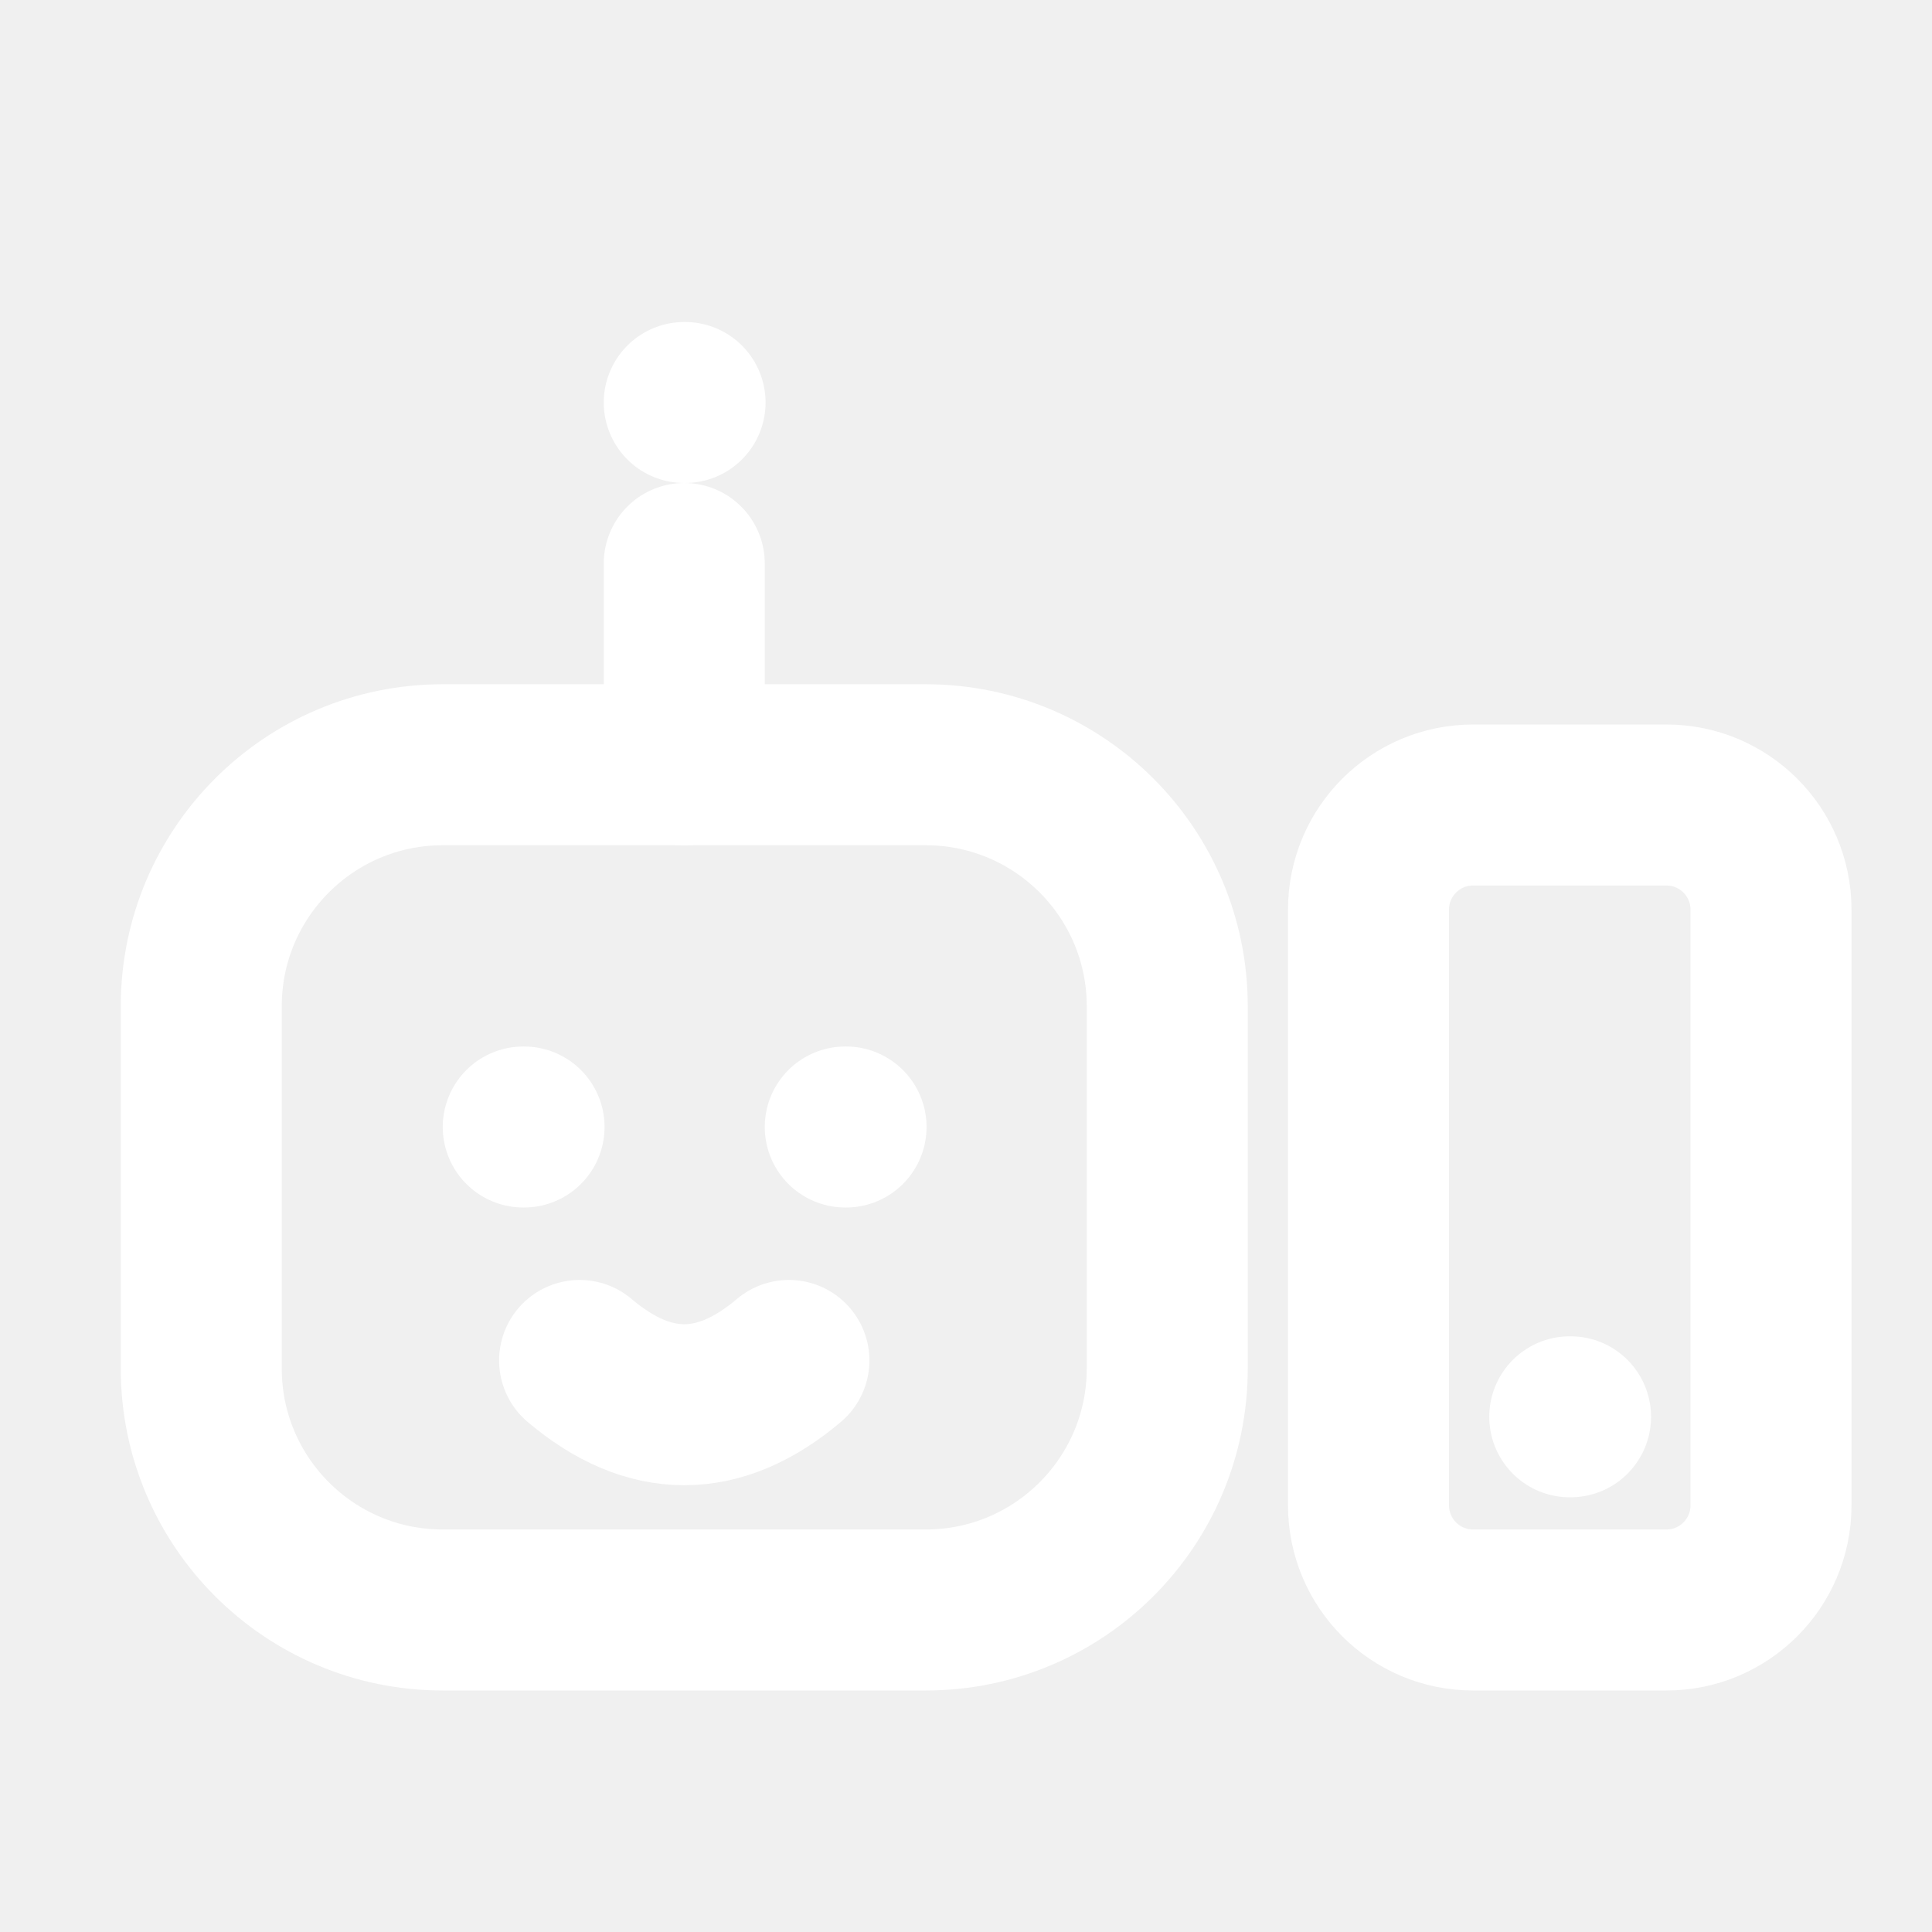
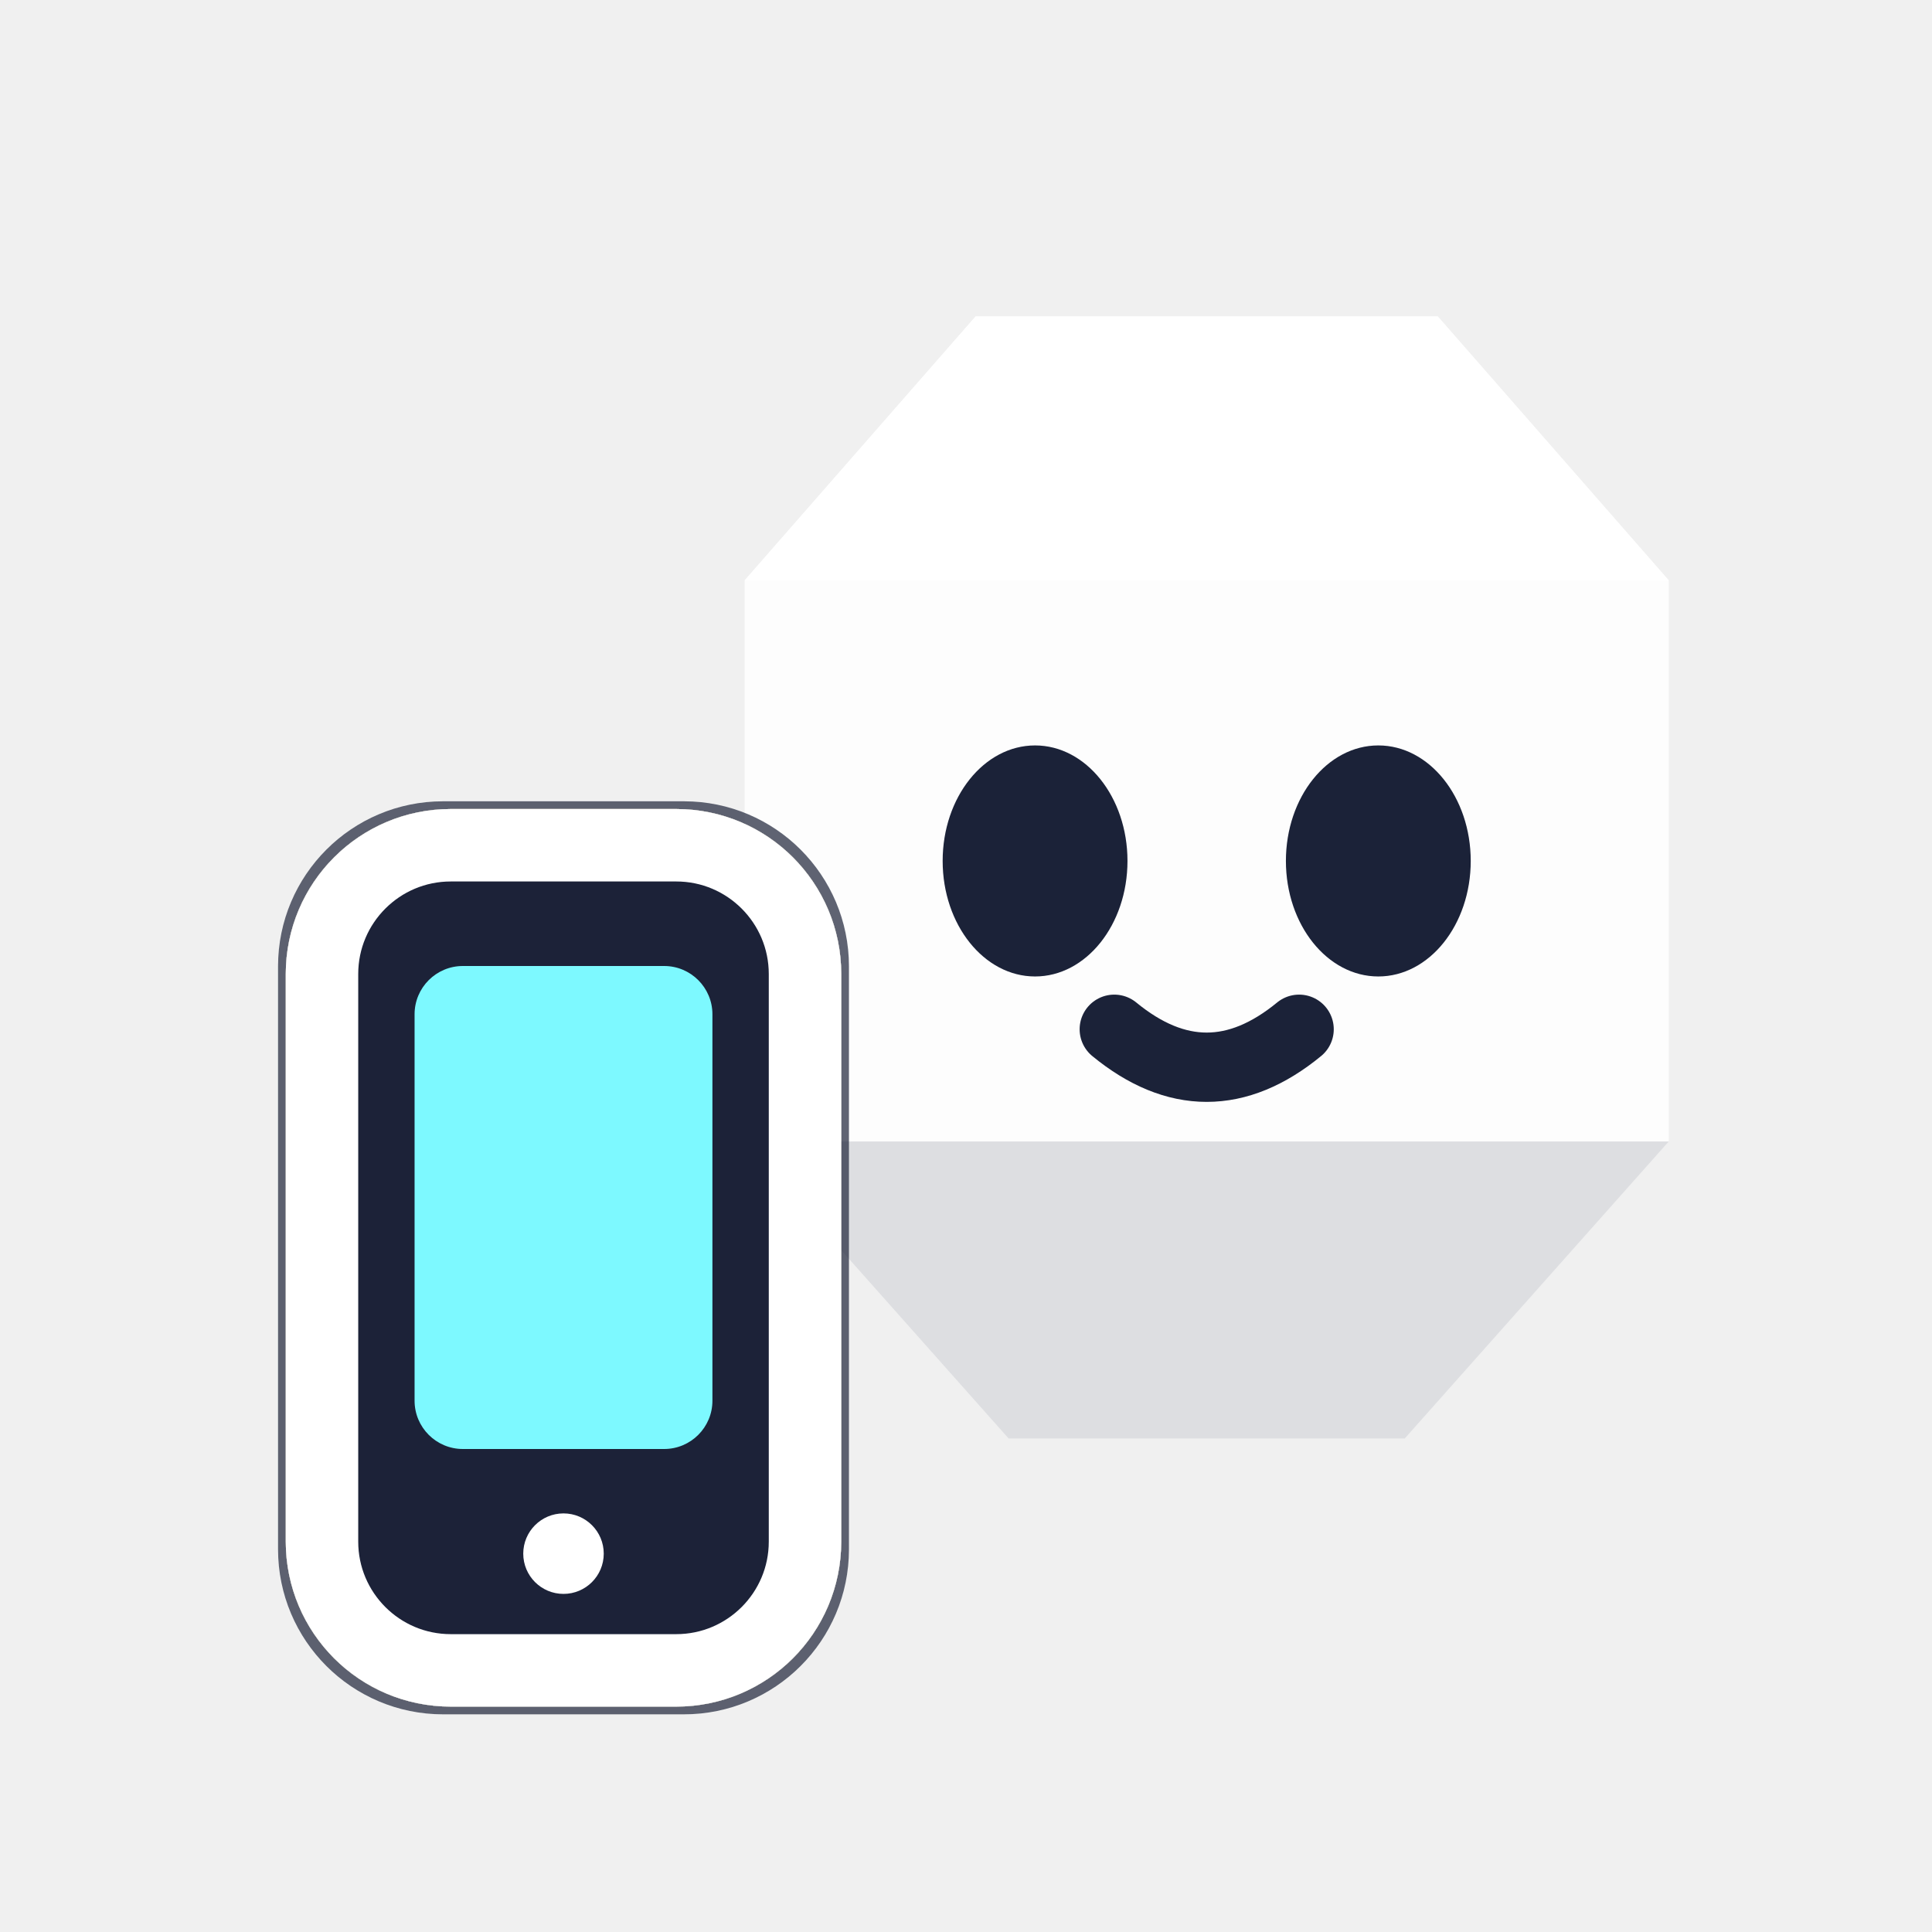
- <svg xmlns="http://www.w3.org/2000/svg" width="24" height="24" viewBox="0 0 24 24" fill="none" stroke="#ffffff" stroke-width="2" stroke-linecap="round" stroke-linejoin="round">
-   <rect x="2.5" y="9.5" width="12" height="10.5" rx="3" />
-   <path d="M6.5 14h.01M10.5 14h.01" />
-   <path d="M7.2 16.9q1.3 1.1 2.6 0" />
-   <path d="M8.5 9.5V7M8.5 5h.01" />
-   <rect x="17" y="10" width="5" height="10" rx="1.3" />
-   <path d="M19.5 17.6h.01" />
+ <svg xmlns="http://www.w3.org/2000/svg" width="48" height="48" viewBox="0 0 48 48">
+   <defs>
+     <filter id="edge" x="-20%" y="-20%" width="140%" height="140%">
+       <feMorphology in="SourceAlpha" operator="dilate" radius="1.3" result="spread" />
+       <feFlood flood-color="#1B2238" flood-opacity=".7" result="dark" />
+       <feComposite in="dark" in2="spread" operator="in" />
+       <feMerge>
+         <feMergeNode />
+         <feMergeNode in="SourceGraphic" />
+       </feMerge>
+     </filter>
+   </defs>
+   <g transform="translate(10.3 1.3) scale(.82)">
+     <path d="M17 8h14l7 8v17l-8 9H18l-8-9V16z" fill="#fff" fill-opacity=".86" />
+     <path d="M17 8h14l7 8H10z" fill="#fff" />
+     <path d="M10 33h28l-8 9H18z" fill="#1B2238" fill-opacity=".14" />
+     <ellipse cx="18.8" cy="24.5" rx="2.8" ry="3.5" fill="#1B2238" />
+     <ellipse cx="29.2" cy="24.5" rx="2.8" ry="3.5" fill="#1B2238" />
+     <path d="M21.2 29.6q2.8 2.3 5.6 0" fill="none" stroke="#1B2238" stroke-width="2.1" stroke-linecap="round" />
+   </g>
+   <g filter="url(#edge)">
+     <g transform="translate(-25 -4)">
+       <rect x="33" y="25" width="12" height="20.5" rx="3.2" fill="#1B2238" stroke="#fff" stroke-width="1.8" />
+       <rect x="35.3" y="28" width="7.4" height="12" rx="1.2" fill="#7DF9FF" />
+       <circle cx="39" cy="42.6" r="1" fill="#fff" />
+     </g>
+   </g>
</svg>
